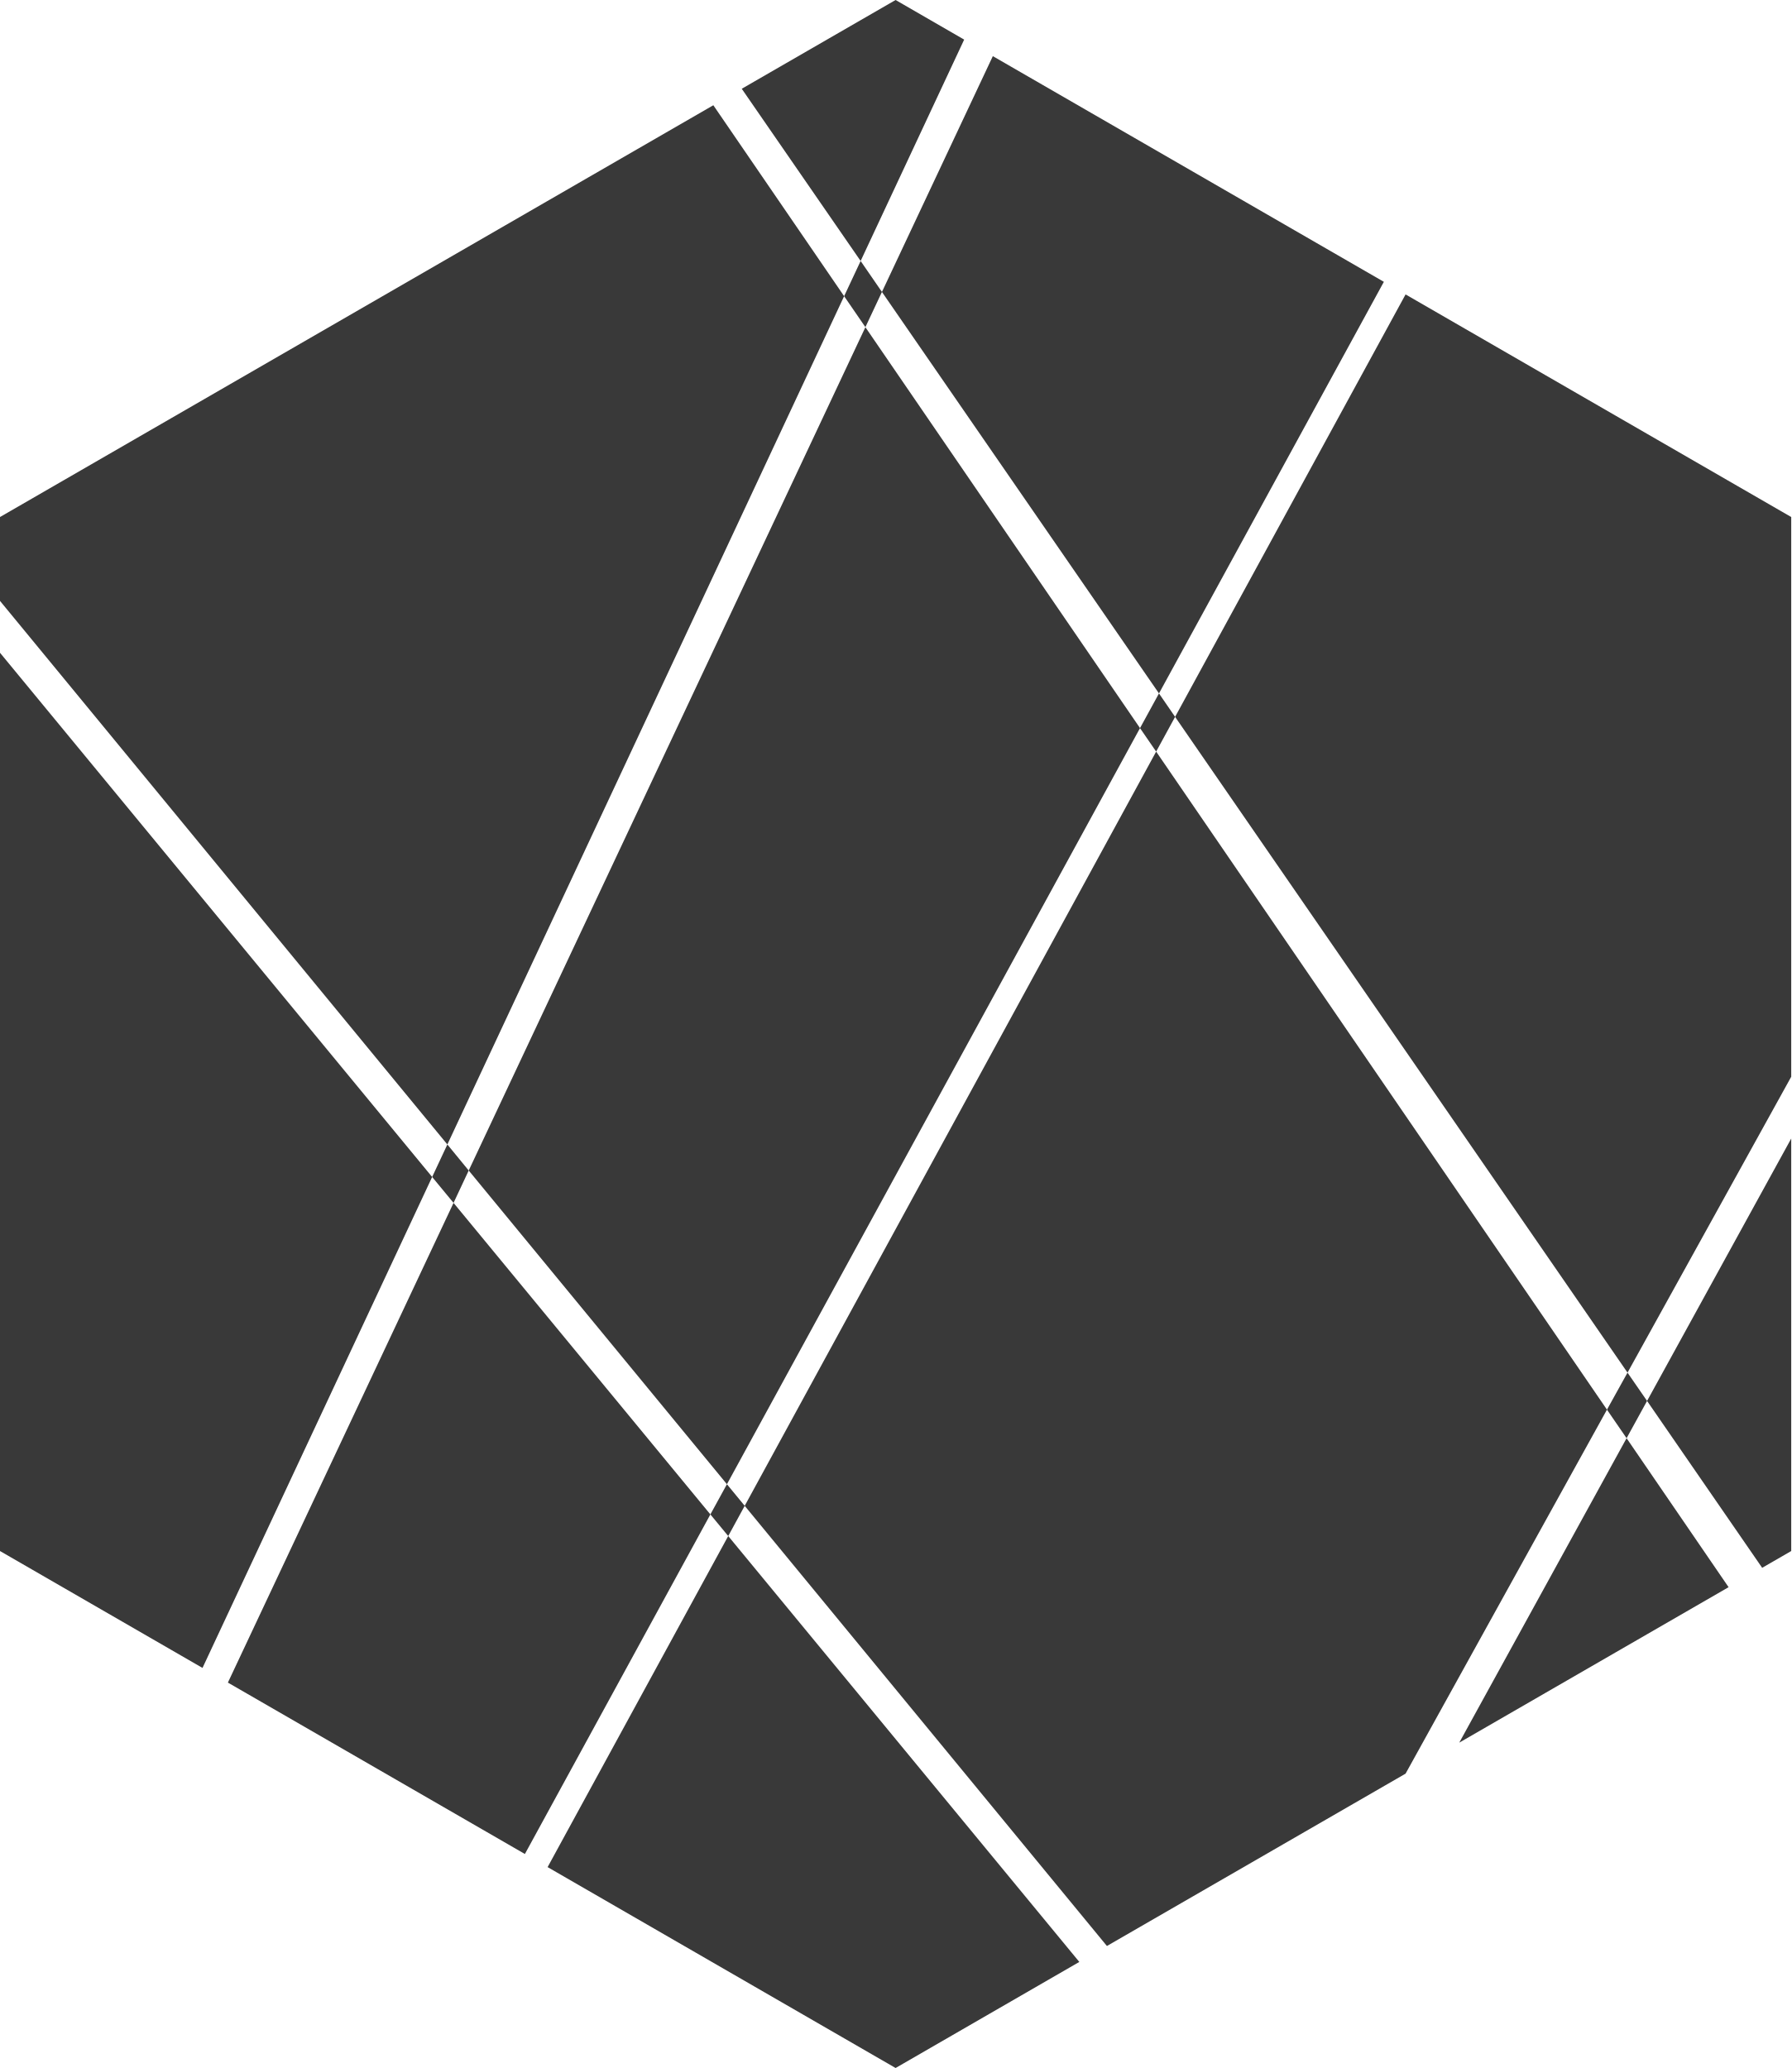
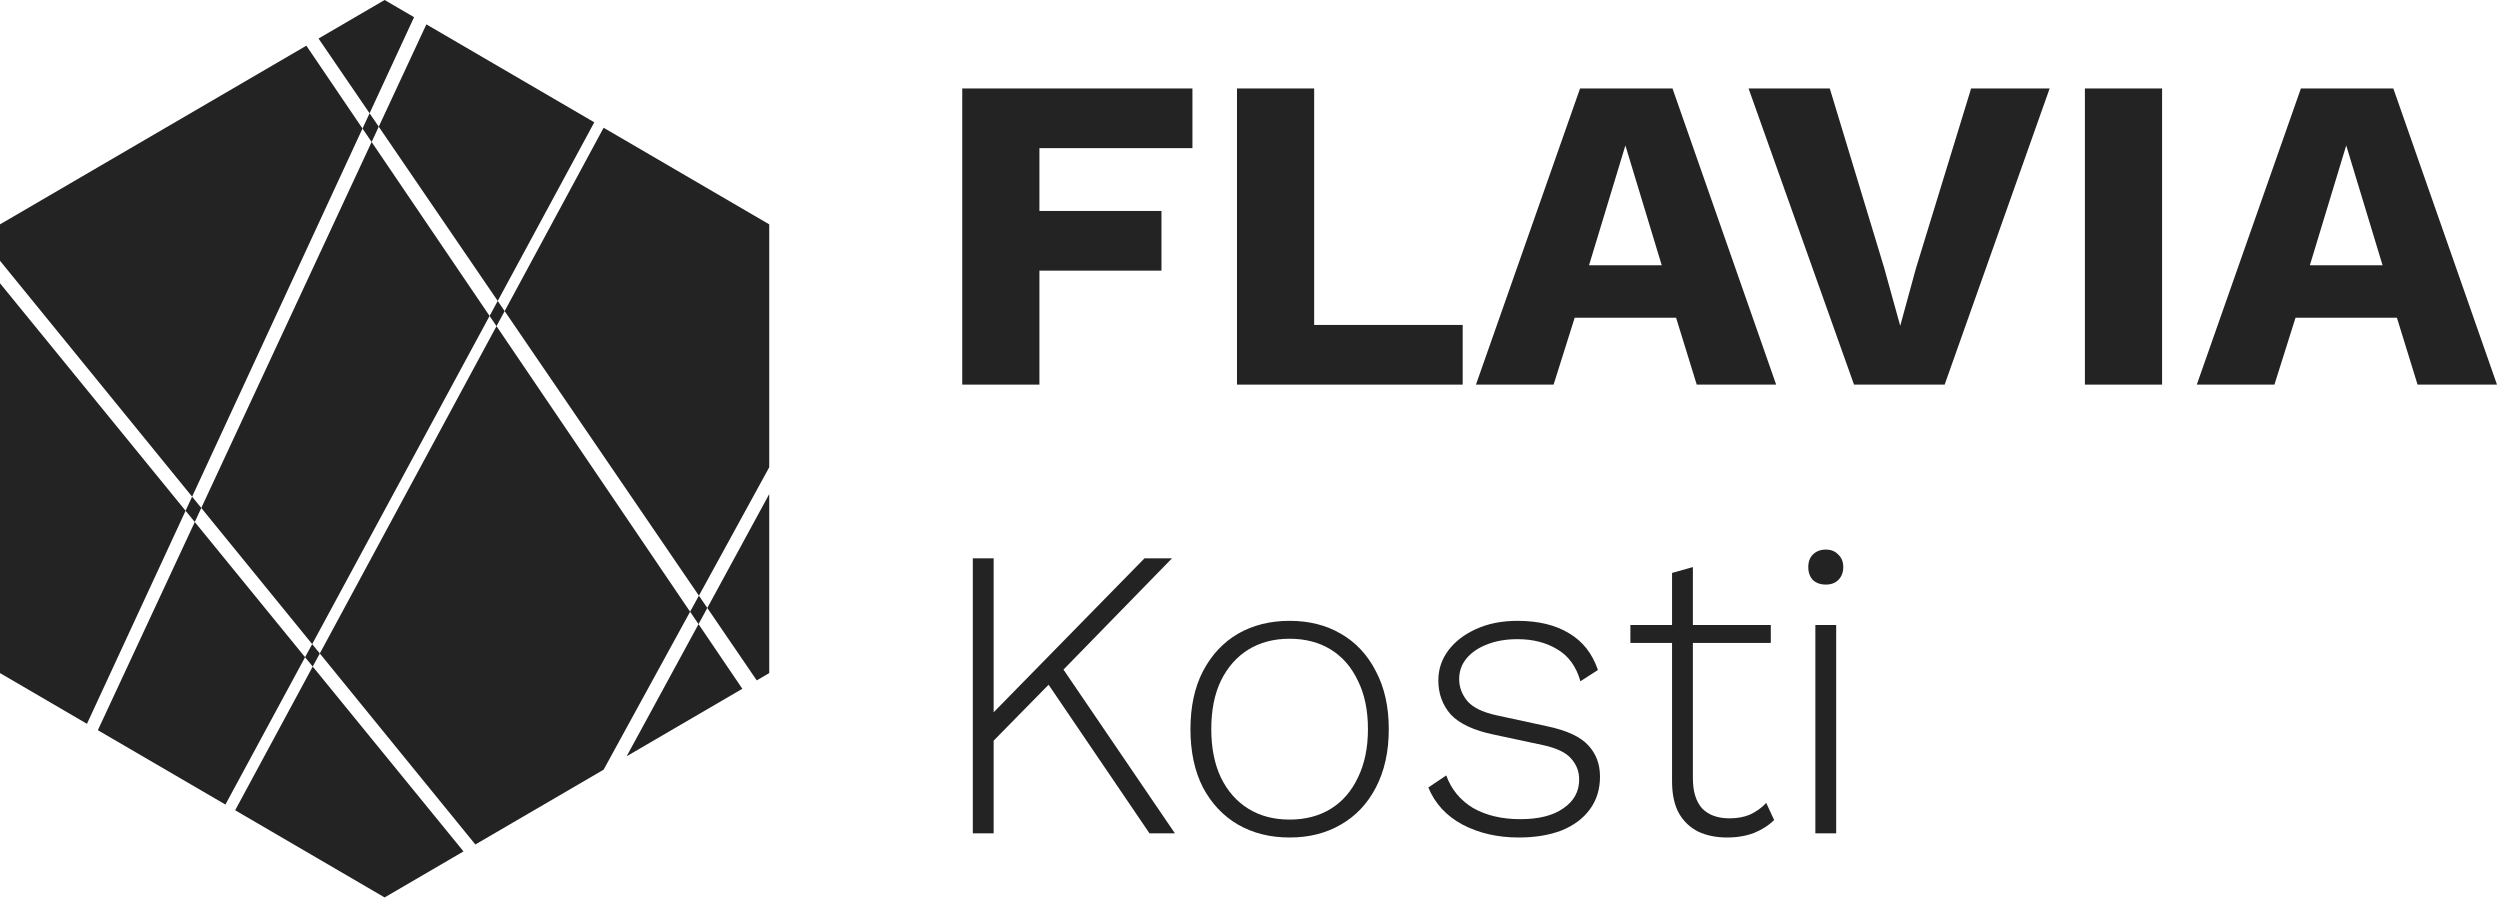
- <svg xmlns="http://www.w3.org/2000/svg" id="Layer_1" data-name="Layer 1" viewBox="0 0 886.76 1023.94">
-   <defs>
-     <style>.cls-1{fill:#393939;}</style>
-   </defs>
-   <polygon class="cls-1" points="213.94 582.76 100.25 825.85 0 767.97 0 323.21 213.94 582.76" />
-   <polygon class="cls-1" points="271.1 924.47 360.51 760.54 534.32 971.42 443.37 1023.94 271.1 924.47" />
-   <polygon class="cls-1" points="722.42 862.84 805.25 712.1 855.75 785.87 722.42 862.84" />
-   <polygon class="cls-1" points="795.54 697.97 805.71 679.64 815.39 693.65 805.25 712.1 795.54 697.97" />
-   <polygon class="cls-1" points="232.04 579.56 224.53 595.59 213.94 582.76 221.47 566.67 232.04 579.56" />
-   <polygon class="cls-1" points="224.53 595.59 351.68 749.84 259.85 917.98 112.82 833.11 224.53 595.59" />
-   <polygon class="cls-1" points="359.87 734.89 368.67 745.59 360.51 760.54 351.68 749.84 359.87 734.89" />
-   <polygon class="cls-1" points="359.87 734.89 232.04 579.56 428.42 162.01 564.37 360.51 359.87 734.89" />
-   <polygon class="cls-1" points="368.67 745.59 572.36 372.14 795.54 697.97 695.84 878.19 547.99 963.53 368.67 745.59" />
-   <polygon class="cls-1" points="353.14 52.11 417.89 146.65 221.47 566.67 0 297.53 0 256 353.14 52.11" />
-   <polygon class="cls-1" points="426.06 129.22 436.61 144.55 428.42 161.98 417.89 146.65 426.06 129.22" />
-   <polygon class="cls-1" points="477.32 19.61 426.06 129.22 367.21 43.95 443.37 0 477.32 19.61" />
-   <polygon class="cls-1" points="573.76 343.34 581.74 354.94 572.36 372.14 564.37 360.51 573.76 343.34" />
-   <polygon class="cls-1" points="685.09 139.54 573.76 343.34 436.61 144.55 491.51 27.8 685.09 139.54" />
-   <polygon class="cls-1" points="886.76 256 886.76 533.13 805.71 679.64 581.74 354.94 695.84 145.78 886.76 256" />
-   <polygon class="cls-1" points="872.37 776.28 815.39 693.65 886.76 563.73 886.76 767.97 872.37 776.28" />
+ <svg xmlns="http://www.w3.org/2000/svg" width="78" height="28" viewBox="0 0 78 28" fill="none">
+   <path d="M37.204 4.622H32.43V6.582H36.238V8.444H32.43V12H30.022V2.76H37.204V4.622Z" fill="#232323" />
+   <path d="M41.002 10.138H45.636V12H38.594V2.76H41.002V10.138Z" fill="#232323" />
+   <path d="M55.416 12H52.938L52.294 9.914H49.13L48.472 12H46.05L49.298 2.76H52.182L55.416 12ZM49.578 8.276H51.846L50.712 4.538L49.578 8.276Z" fill="#232323" />
+   <path d="M63.949 2.76L60.673 12H57.845L54.555 2.76H57.089L58.783 8.346L59.287 10.166L59.777 8.374L61.499 2.76H63.949Z" fill="#232323" />
+   <path d="M67.457 2.76V12H65.049V2.76H67.457Z" fill="#232323" />
+   <path d="M77.906 12H75.428L74.784 9.914H71.62L70.962 12H68.54L71.788 2.76H74.672L77.906 12ZM72.068 8.276H74.336L73.202 4.538L72.068 8.276Z" fill="#232323" />
+   <path d="M36.566 17.42L32.978 21.099L32.874 21.203L30.664 23.452V22.568L35.708 17.42H36.566ZM31.002 17.42V26H30.352V17.42H31.002ZM33.03 20.67L36.657 26H35.864L32.51 21.06L33.03 20.67Z" fill="#232323" />
+   <path d="M40.236 19.37C40.842 19.37 41.375 19.504 41.835 19.773C42.303 20.042 42.667 20.432 42.927 20.943C43.195 21.446 43.33 22.048 43.33 22.75C43.33 23.452 43.195 24.059 42.927 24.57C42.667 25.073 42.303 25.458 41.835 25.727C41.375 25.996 40.842 26.13 40.236 26.13C39.629 26.13 39.092 25.996 38.624 25.727C38.164 25.458 37.8 25.073 37.532 24.57C37.272 24.059 37.142 23.452 37.142 22.75C37.142 22.048 37.272 21.446 37.532 20.943C37.8 20.432 38.164 20.042 38.624 19.773C39.092 19.504 39.629 19.37 40.236 19.37ZM40.236 19.929C39.742 19.929 39.313 20.042 38.949 20.267C38.585 20.492 38.299 20.817 38.091 21.242C37.891 21.658 37.792 22.161 37.792 22.75C37.792 23.331 37.891 23.833 38.091 24.258C38.299 24.683 38.585 25.008 38.949 25.233C39.313 25.458 39.742 25.571 40.236 25.571C40.73 25.571 41.159 25.458 41.523 25.233C41.887 25.008 42.168 24.683 42.368 24.258C42.576 23.833 42.68 23.331 42.68 22.75C42.68 22.161 42.576 21.658 42.368 21.242C42.168 20.817 41.887 20.492 41.523 20.267C41.159 20.042 40.73 19.929 40.236 19.929Z" fill="#232323" />
+   <path d="M47.385 26.13C46.727 26.13 46.142 25.996 45.63 25.727C45.128 25.458 44.772 25.073 44.564 24.57L45.123 24.193C45.279 24.626 45.557 24.964 45.955 25.207C46.363 25.441 46.857 25.558 47.437 25.558C48.009 25.558 48.456 25.445 48.776 25.22C49.106 24.995 49.27 24.696 49.27 24.323C49.27 24.072 49.188 23.855 49.023 23.673C48.867 23.482 48.568 23.339 48.126 23.244L46.605 22.919C45.981 22.789 45.535 22.581 45.266 22.295C45.006 22 44.876 21.645 44.876 21.229C44.876 20.882 44.98 20.57 45.188 20.293C45.396 20.016 45.682 19.795 46.046 19.63C46.419 19.457 46.852 19.37 47.346 19.37C47.996 19.37 48.534 19.5 48.958 19.76C49.383 20.011 49.682 20.393 49.855 20.904L49.309 21.255C49.179 20.796 48.937 20.462 48.581 20.254C48.235 20.046 47.823 19.942 47.346 19.942C46.982 19.942 46.662 19.998 46.384 20.111C46.116 20.215 45.903 20.362 45.747 20.553C45.6 20.735 45.526 20.947 45.526 21.19C45.526 21.441 45.613 21.671 45.786 21.879C45.96 22.078 46.267 22.226 46.709 22.321L48.269 22.659C48.885 22.789 49.314 22.988 49.556 23.257C49.799 23.517 49.92 23.842 49.92 24.232C49.92 24.622 49.816 24.96 49.608 25.246C49.4 25.532 49.106 25.753 48.724 25.909C48.343 26.056 47.897 26.13 47.385 26.13Z" fill="#232323" />
+   <path d="M52.818 17.693V24.284C52.818 24.691 52.913 25.003 53.104 25.22C53.303 25.428 53.589 25.532 53.962 25.532C54.205 25.532 54.417 25.493 54.599 25.415C54.79 25.328 54.959 25.207 55.106 25.051L55.353 25.584C55.188 25.749 54.98 25.883 54.729 25.987C54.478 26.082 54.196 26.13 53.884 26.13C53.546 26.13 53.247 26.069 52.987 25.948C52.727 25.818 52.523 25.623 52.376 25.363C52.237 25.103 52.168 24.774 52.168 24.375V17.875L52.818 17.693ZM55.249 19.5V20.059H50.868V19.5H55.249Z" fill="#232323" />
+   <path d="M56.964 18.239C56.8 18.239 56.665 18.191 56.561 18.096C56.466 17.992 56.418 17.858 56.418 17.693C56.418 17.528 56.466 17.398 56.561 17.303C56.665 17.199 56.8 17.147 56.964 17.147C57.129 17.147 57.259 17.199 57.354 17.303C57.458 17.398 57.51 17.528 57.51 17.693C57.51 17.858 57.458 17.992 57.354 18.096C57.259 18.191 57.129 18.239 56.964 18.239ZM57.289 19.5V26H56.639V19.5H57.289Z" fill="#232323" />
+   <path d="M5.79 15.936L2.713 22.583L0 21V8.838L5.79 15.936Z" fill="#232323" />
+   <path d="M7.337 25.28L9.757 20.797L14.461 26.564L12 28L7.337 25.28Z" fill="#232323" />
+   <path d="M19.552 23.595L21.794 19.473L23.161 21.49L19.552 23.595Z" fill="#232323" />
+   <path d="M21.531 19.086L21.806 18.585L22.068 18.968L21.794 19.473L21.531 19.086Z" fill="#232323" />
+   <path d="M6.28 15.848L6.077 16.287L5.79 15.936L5.994 15.496L6.28 15.848Z" fill="#232323" />
+   <path d="M6.077 16.287L9.518 20.505L7.033 25.102L3.053 22.782L6.077 16.287Z" fill="#232323" />
+   <path d="M9.74 20.096L9.978 20.388L9.757 20.797L9.518 20.505L9.74 20.096Z" fill="#232323" />
+   <path d="M9.74 20.096L6.28 15.848L11.595 4.43L15.275 9.858L9.74 20.096Z" fill="#232323" />
+   <path d="M9.978 20.388L15.491 10.176L21.531 19.086L18.833 24.014L14.831 26.348L9.978 20.388Z" fill="#232323" />
+   <path d="M9.558 1.425L11.31 4.01L5.994 15.496L0 8.136V7L9.558 1.425Z" fill="#232323" />
+   <path d="M11.531 3.534L11.817 3.953L11.595 4.43L11.31 4.01L11.531 3.534Z" fill="#232323" />
+   <path d="M12.919 0.536L11.531 3.534L9.938 1.202L12 0L12.919 0.536Z" fill="#232323" />
+   <path d="M15.529 9.389L15.745 9.706L15.491 10.176L15.275 9.858L15.529 9.389Z" fill="#232323" />
+   <path d="M18.542 3.816L15.529 9.389L11.817 3.953L13.303 0.76L18.542 3.816Z" fill="#232323" />
+   <path d="M24 7V14.579L21.806 18.585L15.745 9.706L18.833 3.986L24 7Z" fill="#232323" />
+   <path d="M23.61 21.228L22.068 18.968L24 15.415V21L23.61 21.228Z" fill="#232323" />
</svg>
